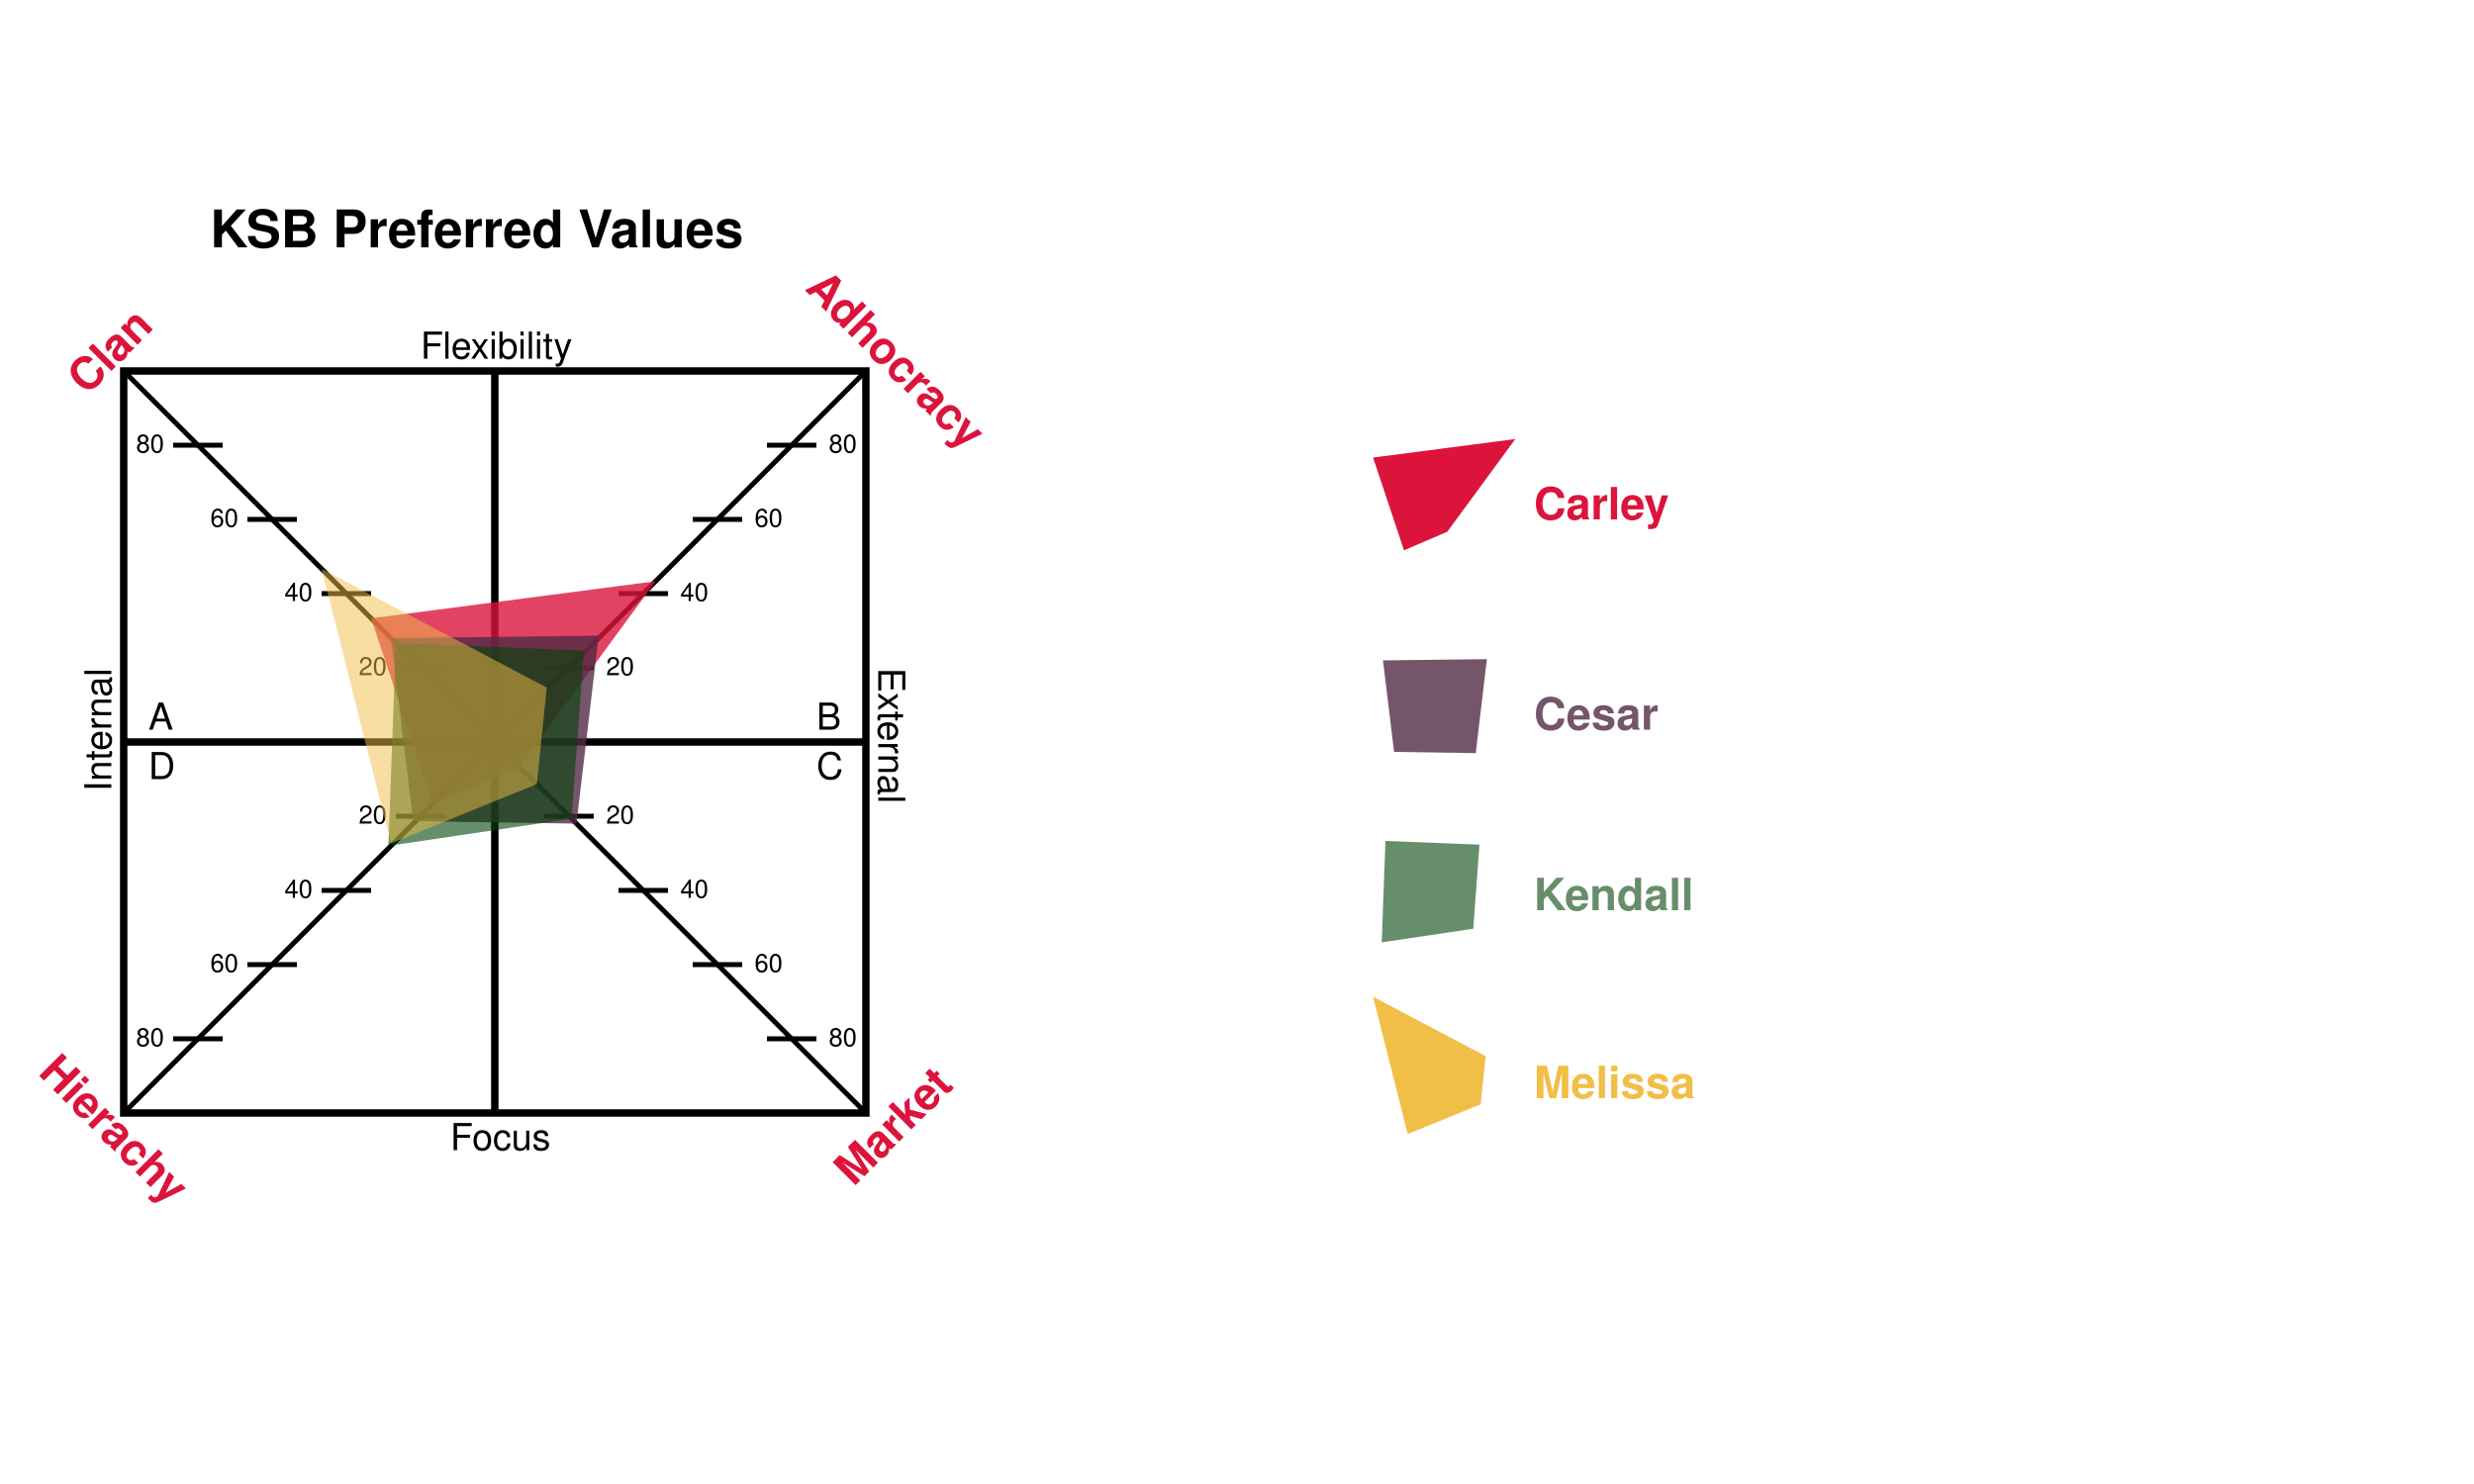
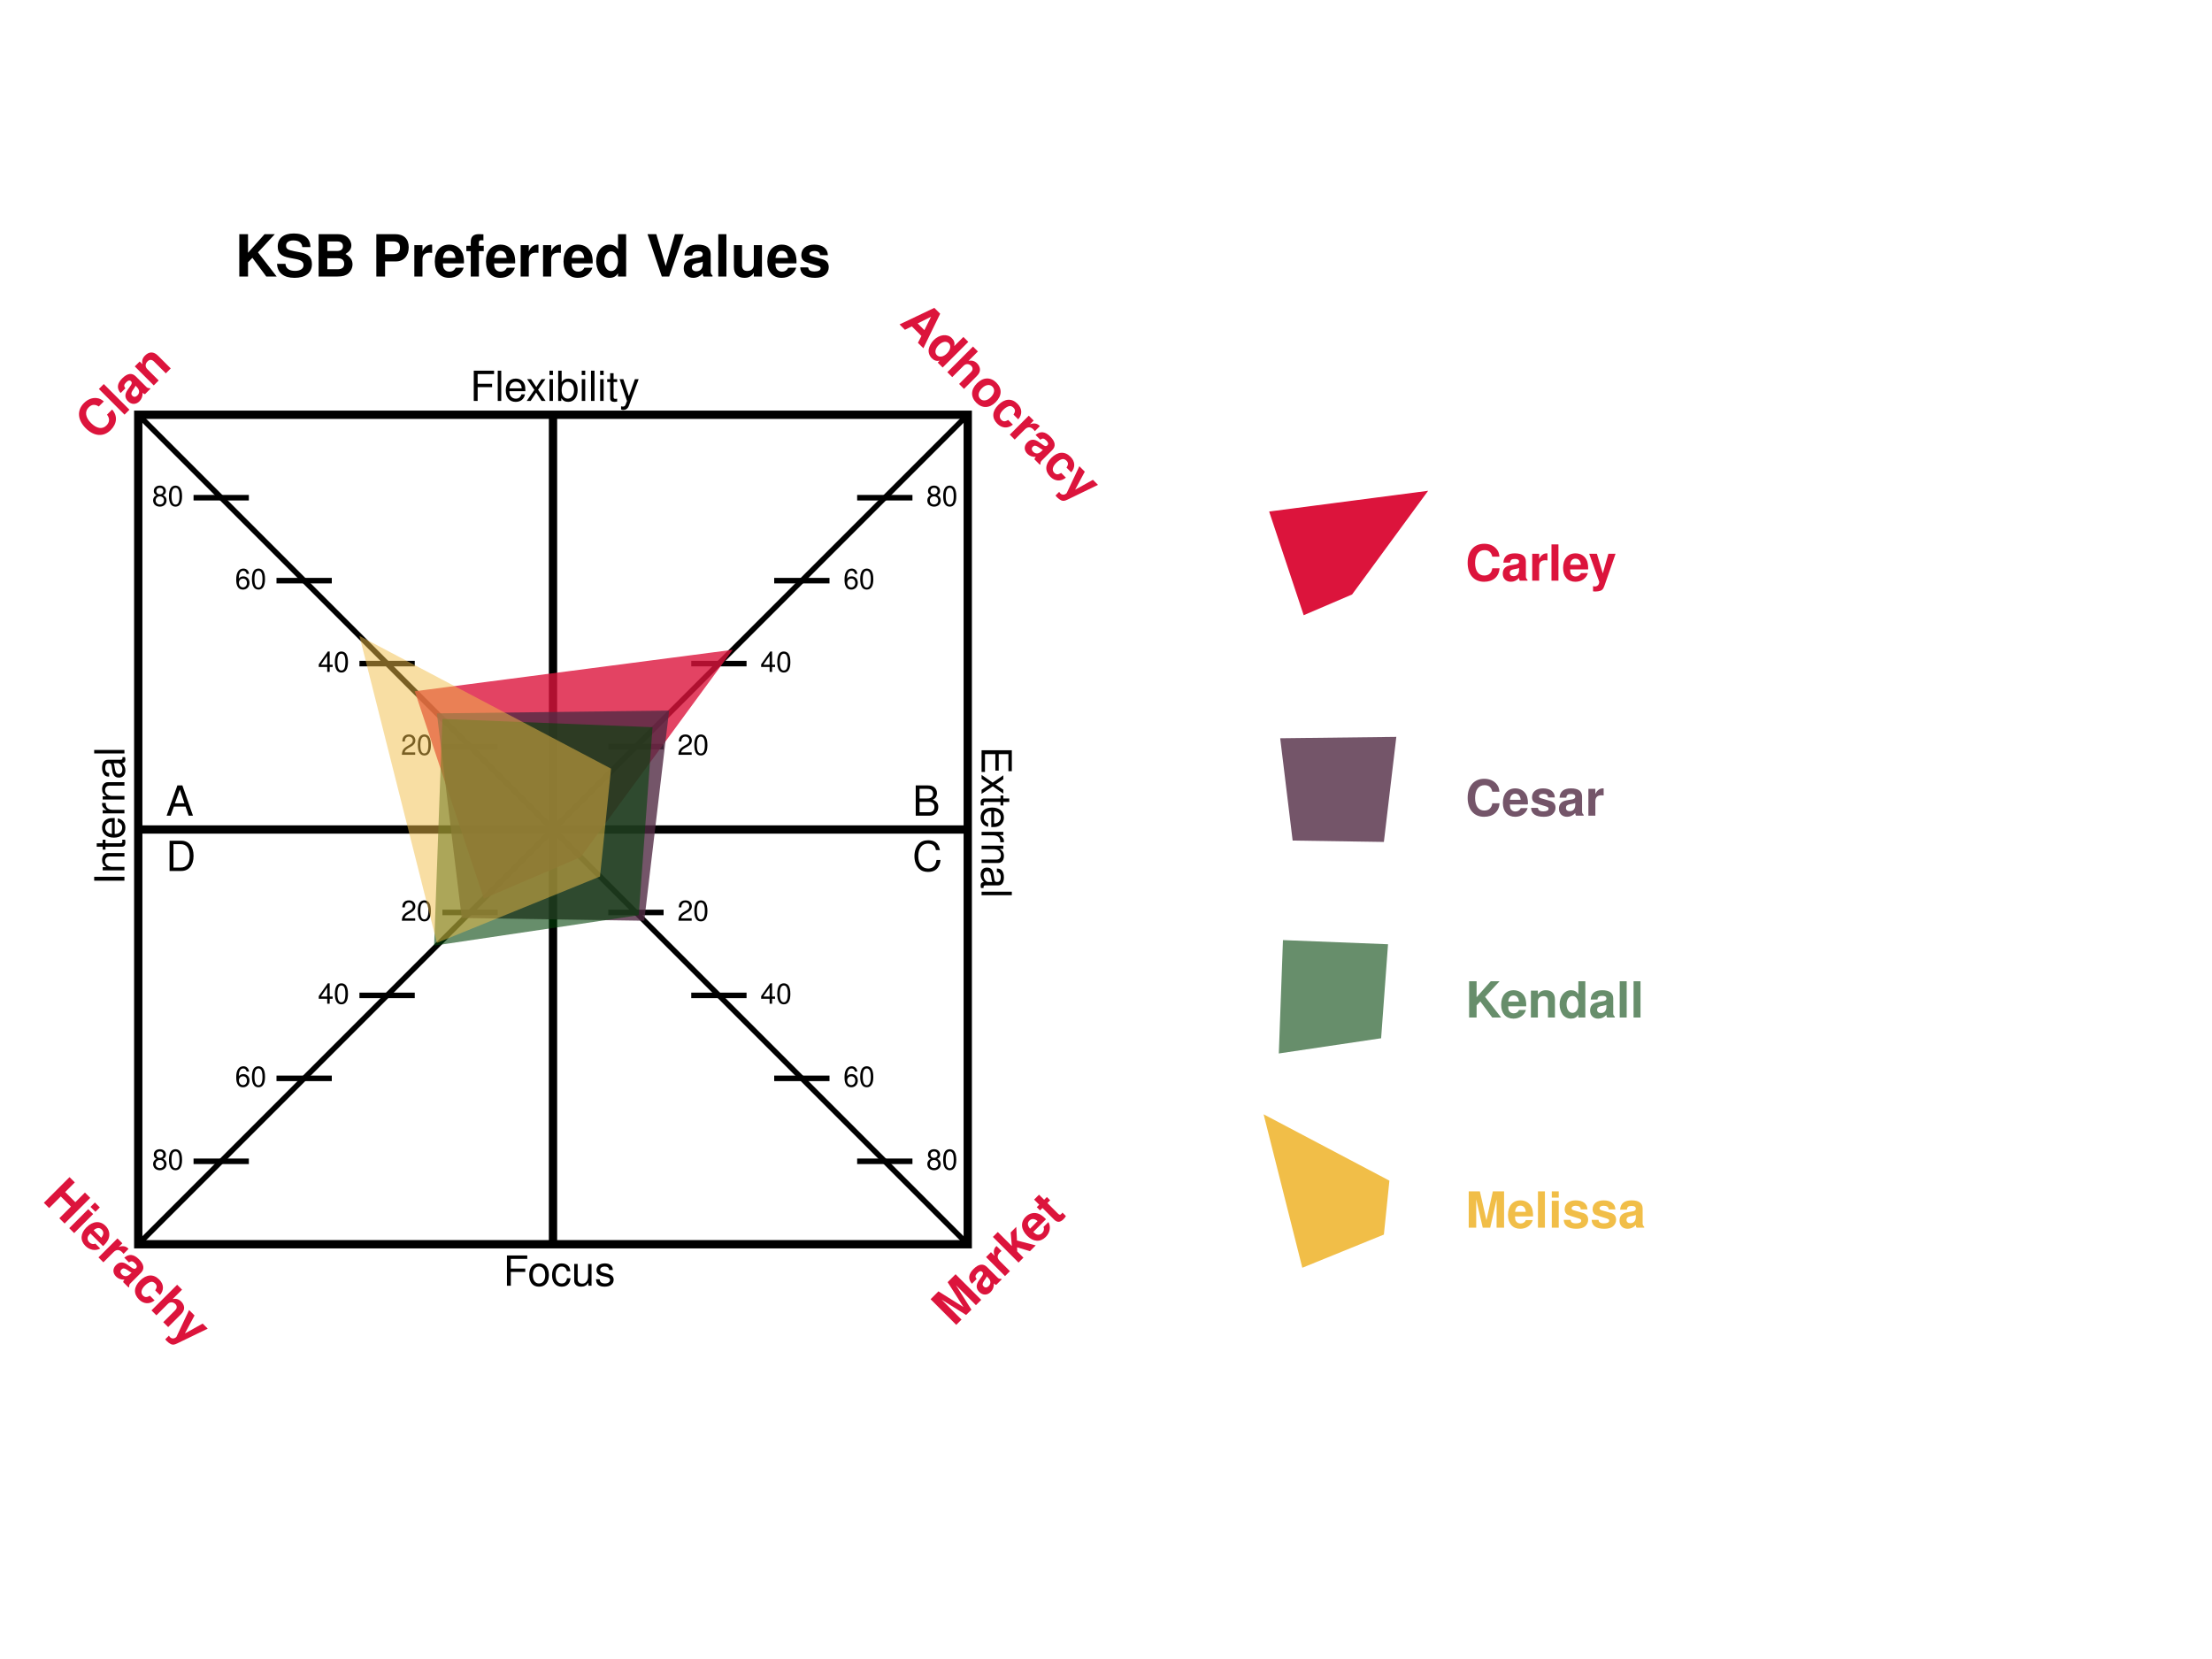
- <svg xmlns="http://www.w3.org/2000/svg" id="font" height="600" width="1000">
+ <svg xmlns="http://www.w3.org/2000/svg" id="font" height="600" width="800">
  <style type="text/css">
  #font{
  font-family: Helvetica, sans-serif;
  }
  #outline{
  stroke-width:3;
  stroke: black;
  fill: none
  }
  #gridlines{
    stroke: black;
    stroke-width: 3;
  }
  #diags{
    stroke: black;
    stroke-width: 2;
  }
  #markers1{
    stroke: black;
    stroke-width: 2;
  }
  #markers2{
    stroke: black;
    stroke-width: 2;
  }
  #title {
  font-weight: bold;
  font-size: 1.75em;
  fill: black;
  }
  #markerlabel{
  font-size: 0.85em;
  fill: black;
  }
  #axislabel{
  font-size: 1.25em;
  fill: black;
  }
  #group{
  font-size: 1.5em;
  font-weight: bold;
  fill: crimson;
  }

#Carley {
fill: crimson;
opacity: .8
}

#Cesar {
fill: #512a44;
opacity: .8
}

#Kendal {
fill: #014208;
opacity: 0.6
}

#Melissa {
fill: #f1be48;
opacity: 0.5
}

#Carley_l{
fill: crimson;
}

#Cesar_l {
fill: #512a44;
opacity: .8
}

#Kendall_l {
fill: #014208;
opacity: 0.6
}

#Melissa_l {
fill: #f1be48;
opacity: 1.0
}

#legend{
font-weight: bold;
font-size: 1.5em;
}

</style>
  <svg viewBox="0 0 500 400" width="500" x="0%" y="0%">
    <rect id="outline" width="300" height="300" x="50" y="50" />
    <g id="gridlines">
      <line x1="200" y1="50" x2="200" y2="350" />
      <line x1="50" y1="200" x2="350" y2="200" />
    </g>
    <g id="diags">
      <line x1="50" y1="50" x2="350" y2="350" />
      <line x1="350" y1="50" x2="50" y2="350" />
    </g>
    <g id="markers1">
      <line x1="220" y1="230" x2="240" y2="230" />
    </g>
    <use href="#markers1" x="30" y="30" />
    <use href="#markers1" x="60" y="60" />
    <use href="#markers1" x="90" y="90" />
    <use href="#markers1" x="-60" y="-60" />
    <use href="#markers1" x="-90" y="-90" />
    <use href="#markers1" x="-120" y="-120" />
    <use href="#markers1" x="-150" y="-150" />
    <g id="markers2">
      <line x1="160" y1="230" x2="180" y2="230" />
    </g>
    <use href="#markers2" x="-30" y="30" />
    <use href="#markers2" x="-60" y="60" />
    <use href="#markers2" x="-90" y="90" />
    <use href="#markers2" x="60" y="-60" />
    <use href="#markers2" x="90" y="-90" />
    <use href="#markers2" x="120" y="-120" />
    <use href="#markers2" x="150" y="-150" />
    <g id="markerlabel">
      <text x="245" y="233">20</text>
      <text x="275" y="263">40</text>
      <text x="305" y="293">60</text>
      <text x="335" y="323">80</text>
      <text x="245" y="173">20</text>
      <text x="275" y="143">40</text>
      <text x="305" y="113">60</text>
      <text x="335" y="83">80</text>
      <text x="145" y="233">20</text>
      <text x="115" y="263">40</text>
      <text x="85" y="293">60</text>
      <text x="55" y="323">80</text>
      <text x="145" y="173">20</text>
      <text x="115" y="143">40</text>
      <text x="85" y="113">60</text>
      <text x="55" y="83">80</text>
    </g>
    <text id="title" x="85" y="0"> KSB Preferred Values </text>
    <g id="axislabel">
      <text x="170" y="45">Flexibility</text>
      <text x="182" y="365">Focus</text>
      <text x="45" y="220" transform="rotate(270, 45, 220)">Internal</text>
      <text x="355" y="170" transform="rotate(90, 355, 170)">External</text>
      <text x="60" y="195">A</text>
      <text x="60" y="215">D</text>
      <text x="330" y="195">B</text>
      <text x="330" y="215">C</text>
    </g>
    <g id="group">
      <text x="35" y="60" transform="rotate(315, 35, 60)">Clan</text>
      <text x="25" y="330" transform="rotate(45, 15, 320)">Hierachy</text>
      <text x="325" y="17" transform="rotate(45, 325, 17)">Adhocracy</text>
      <text x="345" y="380" transform="rotate(315, 345, 380)">Market</text>
    </g>
    <polygon id="Carley" points="150,150 175,225 210,210 265,135" />
    <polygon id="Cesar" points="158,158 167,232 233,233 242,157" />
    <polygon id="Kendal" points="160,160 157,242 231,231 236,163" />
    <polygon id="Melissa" points="130,130 158,241 217,217 221,178" />
  </svg>
  <svg viewBox="0 0 400 400" width="200" x="48%" y="-15%">
    <polygon id="Carley_l" points="150,150 175,225 210,210 265,135" />
  </svg>
  <svg viewBox="0 0 400 400" width="200" x="48%" y="-2%">
    <polygon id="Cesar_l" points="158,158 167,232 233,233 242,157" />
  </svg>
  <svg viewBox="0 0 400 400" width="200" x="48%" y="10%">
    <polygon id="Kendall_l" points="160,160 157,242 231,231 236,163" />
  </svg>
  <svg viewBox="0 0 400 400" width="200" x="49%" y="23%">
    <polygon id="Melissa_l" points="130,130 158,241 217,217 221,178" />
  </svg>
  <g id="legend">
-     <text id="Carley_l" x="620" y="210">Carley</text>
-     <text id="Cesar_l" x="620" y="295">Cesar</text>
-     <text id="Kendall_l" x="620" y="368">Kendall</text>
-     <text id="Melissa_l" x="620" y="444">Melissa</text>
+     <text id="Carley_l" x="530" y="210">Carley</text>
+     <text id="Cesar_l" x="530" y="295">Cesar</text>
+     <text id="Kendall_l" x="530" y="368">Kendall</text>
+     <text id="Melissa_l" x="530" y="444">Melissa</text>
  </g>
</svg>
